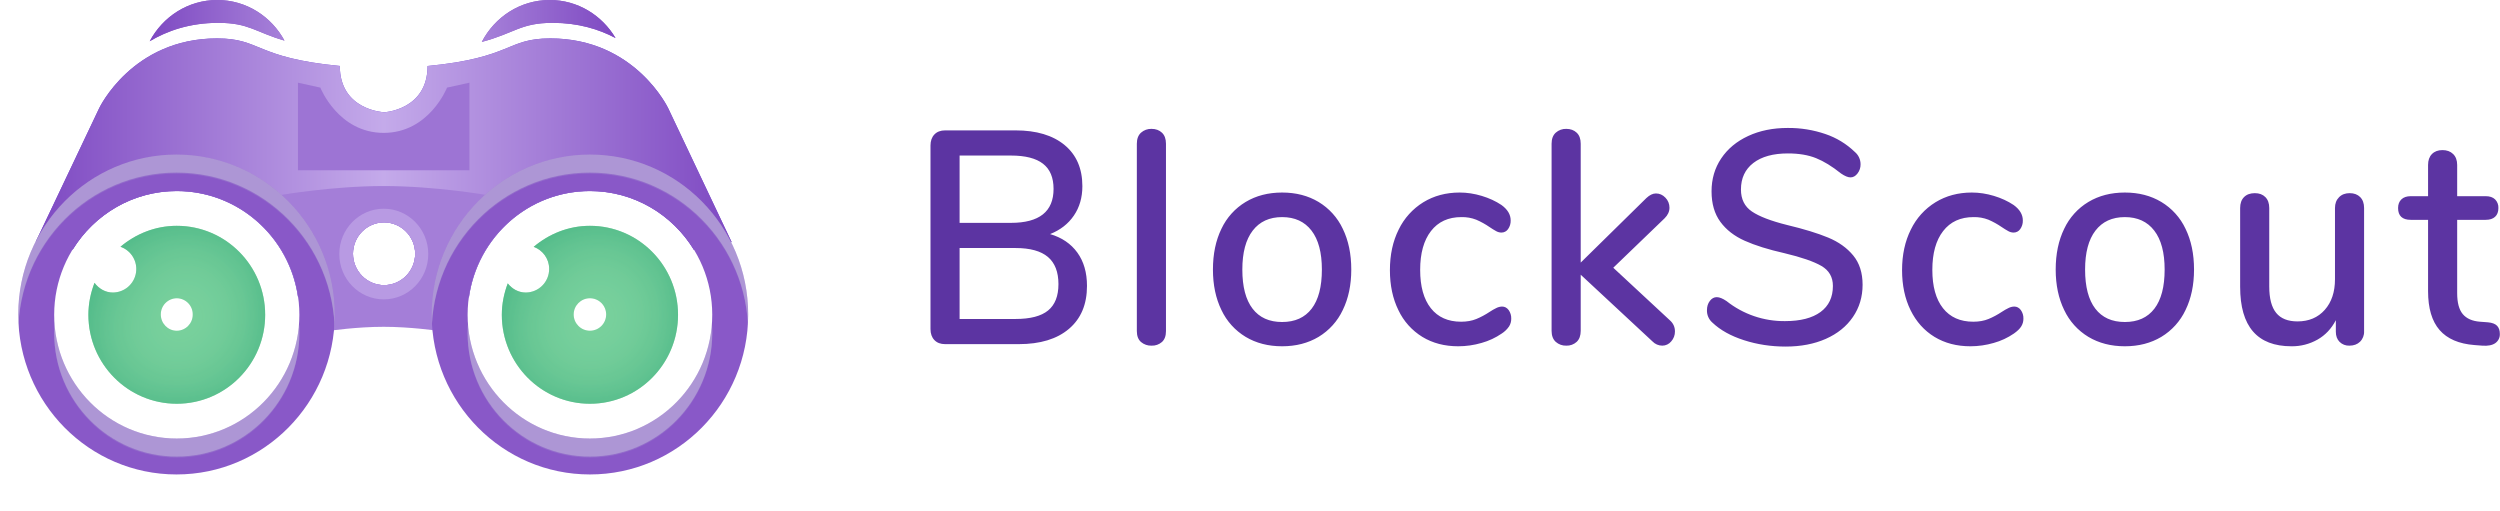
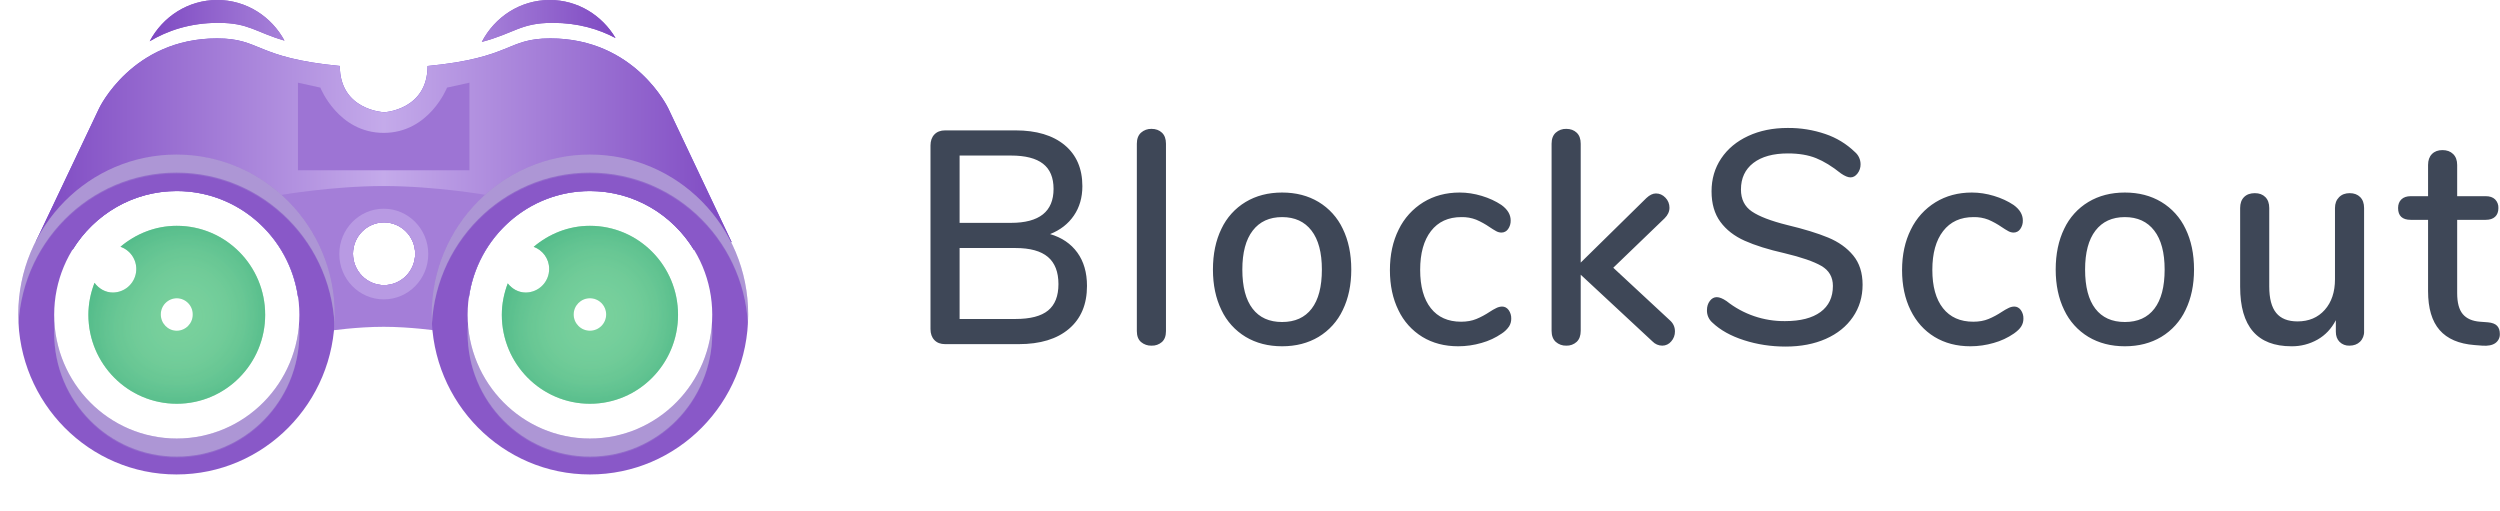
<svg xmlns="http://www.w3.org/2000/svg" height="28" width="137">
  <linearGradient id="a" x1="0%" y1="0%" y2="0%">
    <stop offset="0" stop-color="#7e49c2" />
    <stop offset=".5" stop-color="#c4aaea" />
    <stop offset="1" stop-color="#7e49c2" />
  </linearGradient>
  <filter id="b">
    <feOffset dy="1" in="SourceAlpha" />
    <feGaussianBlur result="blurOut" />
    <feFlood flood-color="#f6f6f6" result="floodOut" />
    <feComposite in="floodOut" in2="blurOut" operator="out" result="compOut" />
    <feComposite in="compOut" in2="SourceAlpha" operator="in" />
    <feComponentTransfer>
      <feFuncA slope=".25" type="linear" />
    </feComponentTransfer>
    <feBlend in2="SourceGraphic" />
  </filter>
  <filter id="c">
    <feOffset in="SourceAlpha" />
    <feGaussianBlur result="blurOut" stdDeviation="2.236" />
    <feFlood flood-color="#35b080" result="floodOut" />
    <feComposite in="floodOut" in2="blurOut" operator="out" result="compOut" />
    <feComposite in="compOut" in2="SourceAlpha" operator="in" />
    <feComponentTransfer>
      <feFuncA type="linear" />
    </feComponentTransfer>
    <feBlend in2="SourceGraphic" />
  </filter>
  <filter id="d">
    <feOffset dy="1" in="SourceAlpha" />
    <feGaussianBlur result="blurOut" />
    <feFlood flood-color="#f6f6f6" result="floodOut" />
    <feComposite in="floodOut" in2="blurOut" operator="out" result="compOut" />
    <feComposite in="compOut" in2="SourceAlpha" operator="in" />
    <feComponentTransfer>
      <feFuncA slope=".25" type="linear" />
    </feComponentTransfer>
    <feBlend in2="SourceGraphic" />
  </filter>
  <filter id="e">
    <feOffset in="SourceAlpha" />
    <feGaussianBlur result="blurOut" stdDeviation="2.236" />
    <feFlood flood-color="#35b080" result="floodOut" />
    <feComposite in="floodOut" in2="blurOut" operator="out" result="compOut" />
    <feComposite in="compOut" in2="SourceAlpha" operator="in" />
    <feComponentTransfer>
      <feFuncA type="linear" />
    </feComponentTransfer>
    <feBlend in2="SourceGraphic" />
  </filter>
  <path d="m30.285 1.252c-1.758 0-2.069.563-3.882 1.045.706-1.36 2.099-2.297 3.722-2.297 1.539 0 2.871.842 3.608 2.086-.913-.485-2.05-.834-3.448-.834zm-22.081 1.008c.712-1.339 2.093-2.26 3.702-2.26 1.595 0 2.967.906 3.684 2.226-1.596-.464-1.952-.974-3.626-.974-1.562 0-2.798.435-3.76 1.008z" fill="#8957c8" fill-rule="evenodd" />
  <path d="m30.285 1.252c-1.758 0-2.069.563-3.882 1.045.706-1.36 2.099-2.297 3.722-2.297 1.539 0 2.871.842 3.608 2.086-.913-.485-2.05-.834-3.448-.834zm-22.081 1.008c.712-1.339 2.093-2.26 3.702-2.26 1.595 0 2.967.906 3.684 2.226-1.596-.464-1.952-.974-3.626-.974-1.562 0-2.798.435-3.76 1.008z" fill="url(#a)" />
  <path d="m38.029 13.695c-1.181-1.933-3.289-3.226-5.701-3.226-3.376 0-6.161 2.527-6.627 5.812l-4.674.98v-.027l-4.702-.984c-.48-3.27-3.264-5.781-6.638-5.781-2.405 0-4.51 1.28-5.697 3.199l-2.029-.425 3.472-7.309s1.804-3.83 6.462-3.83c2.416 0 2.076 1.063 6.728 1.51 0 2.421 2.404 2.535 2.404 2.535v.008s2.403-.115 2.403-2.54c4.653-.448 4.312-1.513 6.729-1.513 4.658 0 6.462 3.836 6.462 3.836l3.471 7.323zm-16.982-1.508c-.941 0-1.703.77-1.703 1.719s.762 1.719 1.703 1.719c.94 0 1.703-.77 1.703-1.719s-.763-1.719-1.703-1.719z" fill="#704ad5" fill-rule="evenodd" />
  <path d="m38.029 13.695c-1.181-1.933-3.289-3.226-5.701-3.226-3.376 0-6.161 2.527-6.627 5.812l-4.674.98v-.027l-4.702-.984c-.48-3.27-3.264-5.781-6.638-5.781-2.405 0-4.51 1.28-5.697 3.199l-2.029-.425 3.472-7.309s1.804-3.83 6.462-3.83c2.416 0 2.076 1.063 6.728 1.51 0 2.421 2.404 2.535 2.404 2.535v.008s2.403-.115 2.403-2.54c4.653-.448 4.312-1.513 6.729-1.513 4.658 0 6.462 3.836 6.462 3.836l3.471 7.323zm-16.982-1.508c-.941 0-1.703.77-1.703 1.719s.762 1.719 1.703 1.719c.94 0 1.703-.77 1.703-1.719s-.763-1.719-1.703-1.719z" fill="url(#a)" />
  <g fill-rule="evenodd">
    <path d="m23.964 18.124s-1.477-.215-2.937-.215c-1.477 0-2.938.215-2.938.215l-2.67-7.443s2.8-.486 5.608-.486c2.799 0 5.607.486 5.607.486zm-2.917-5.937c-.941 0-1.703.77-1.703 1.719s.762 1.719 1.703 1.719c.94 0 1.703-.77 1.703-1.719s-.763-1.719-1.703-1.719z" fill="#a47ed8" />
    <path d="m21.031 16.406c-1.346 0-2.437-1.112-2.437-2.484s1.091-2.484 2.437-2.484 2.438 1.112 2.438 2.484-1.092 2.484-2.438 2.484zm.016-4.219c-.941 0-1.703.77-1.703 1.719s.762 1.719 1.703 1.719c.94 0 1.703-.77 1.703-1.719s-.763-1.719-1.703-1.719z" fill="#b89ae3" />
    <path d="m16.327 4.531v4.801h9.399v-4.801l-1.228.27s-.976 2.481-3.471 2.481c-2.496 0-3.472-2.481-3.472-2.481z" fill="#9d74d4" />
    <path d="m32.328 26c-4.789 0-8.672-3.925-8.672-8.766s3.883-8.765 8.672-8.765 8.672 3.924 8.672 8.765-3.883 8.766-8.672 8.766zm0-15.531c-3.702 0-6.703 3.036-6.703 6.781s3.001 6.781 6.703 6.781 6.703-3.036 6.703-6.781-3.001-6.781-6.703-6.781z" fill="#8958c8" filter="url(#b)" />
    <path d="m32.328 22.125c-2.666 0-4.828-2.183-4.828-4.875 0-.608.124-1.184.325-1.721.235.299.581.502.987.502a1.29 1.29 0 0 0 1.282-1.297c0-.56-.356-1.027-.848-1.208.838-.708 1.904-1.151 3.082-1.151 2.667 0 4.828 2.183 4.828 4.875s-2.161 4.875-4.828 4.875zm0-5.781a.89.89 0 1 0 -.001 1.78.89.89 0 0 0 .001-1.78z" fill="#80d6a1" filter="url(#c)" />
    <path d="m9.672 26c-4.789 0-8.672-3.925-8.672-8.766s3.883-8.765 8.672-8.765 8.672 3.924 8.672 8.765-3.883 8.766-8.672 8.766zm.015-15.531c-3.71 0-6.718 3.036-6.718 6.781s3.008 6.781 6.718 6.781c3.711 0 6.719-3.036 6.719-6.781s-3.008-6.781-6.719-6.781z" fill="#8958c8" filter="url(#d)" />
    <path d="m9.687 22.125c-2.675 0-4.843-2.183-4.843-4.875 0-.619.126-1.207.335-1.752.234.316.589.533 1.008.533a1.29 1.29 0 0 0 .414-2.509c.84-.706 1.907-1.147 3.086-1.147 2.676 0 4.844 2.183 4.844 4.875s-2.168 4.875-4.844 4.875zm0-5.781a.882.882 0 0 0 -.875.89c0 .492.392.891.875.891a.883.883 0 0 0 .875-.891.882.882 0 0 0 -.875-.89z" fill="#80d6a1" filter="url(#e)" />
-     <path d="m136.217 12.047h-1.564v4.021c0 .521.103.903.308 1.146.206.244.519.383.94.416l.442.033c.232.022.398.086.498.191.1.106.15.252.15.44a.584.584 0 0 1 -.245.507c-.163.117-.403.164-.719.141l-.426-.033c-.853-.066-1.49-.34-1.911-.822s-.632-1.194-.632-2.135v-3.905h-.948c-.463 0-.695-.216-.695-.648 0-.2.061-.357.182-.474.121-.116.292-.174.513-.174h.948v-1.712c0-.254.071-.454.213-.598s.334-.216.577-.216c.242 0 .437.072.584.216.148.144.221.344.221.598v1.712h1.564c.221 0 .392.058.513.174a.628.628 0 0 1 .182.474c0 .21-.061.371-.182.482s-.292.166-.513.166zm-7.471 6.895a.723.723 0 0 1 -.537-.207c-.137-.139-.205-.324-.205-.557v-.631c-.242.465-.576.82-1.003 1.063a2.825 2.825 0 0 1 -1.429.366c-1.875 0-2.812-1.086-2.812-3.257v-4.32c0-.255.071-.454.213-.598.143-.144.34-.216.593-.216.242 0 .434.072.576.216s.213.343.213.598v4.303c0 .654.127 1.136.38 1.446.252.31.642.465 1.168.465.621 0 1.119-.21 1.493-.631s.561-.981.561-1.678v-3.905c0-.244.073-.44.221-.59.147-.15.342-.224.584-.224s.434.072.577.216c.142.144.213.343.213.598v6.763a.753.753 0 0 1 -.221.564c-.148.144-.343.216-.585.216zm-10.306-.481c-.574.343-1.239.515-1.998.515-.758 0-1.424-.172-1.998-.515a3.406 3.406 0 0 1 -1.326-1.471c-.311-.637-.466-1.376-.466-2.218 0-.853.155-1.598.466-2.235a3.397 3.397 0 0 1 1.326-1.47c.574-.344 1.24-.516 1.998-.516.759 0 1.424.172 1.998.516a3.406 3.406 0 0 1 1.327 1.47c.311.637.466 1.382.466 2.235 0 .842-.155 1.581-.466 2.218a3.414 3.414 0 0 1 -1.327 1.471zm-.387-5.824c-.379-.493-.916-.74-1.611-.74s-1.232.247-1.611.74-.568 1.204-.568 2.135c0 .942.187 1.656.56 2.143.374.488.914.731 1.619.731.706 0 1.245-.243 1.619-.731.374-.487.561-1.201.561-2.143 0-.931-.189-1.642-.569-2.135zm-9.918 4.993c.316 0 .594-.05.837-.15.242-.099.489-.232.742-.399a2.94 2.94 0 0 1 .348-.199.744.744 0 0 1 .316-.083c.147 0 .268.064.363.191a.77.77 0 0 1 .142.474c0 .155-.04.296-.119.423-.078.128-.213.258-.402.391a3.697 3.697 0 0 1 -1.106.515 4.577 4.577 0 0 1 -1.279.183c-.748 0-1.403-.172-1.967-.515-.563-.344-1-.831-1.311-1.463-.31-.631-.466-1.362-.466-2.193 0-.842.161-1.584.482-2.226a3.587 3.587 0 0 1 1.351-1.496c.579-.354 1.242-.532 1.99-.532.4 0 .803.061 1.208.183s.766.288 1.082.499c.337.244.505.526.505.847a.77.77 0 0 1 -.142.474.436.436 0 0 1 -.363.191.6.6 0 0 1 -.284-.075 4.299 4.299 0 0 1 -.364-.224 4.29 4.29 0 0 0 -.734-.407 2.12 2.12 0 0 0 -.814-.142c-.716 0-1.271.255-1.666.765-.395.509-.592 1.218-.592 2.127 0 .908.195 1.609.584 2.101.39.493.943.74 1.659.74zm-10.204-5.301c.927.222 1.677.452 2.251.69s1.032.565 1.374.98c.342.416.514.95.514 1.604 0 .664-.177 1.254-.53 1.769-.352.515-.847.914-1.484 1.197-.637.282-1.372.423-2.204.423-.8 0-1.561-.116-2.282-.349-.721-.232-1.298-.553-1.729-.963a.867.867 0 0 1 -.3-.682c0-.199.052-.368.157-.506.106-.139.232-.208.38-.208.147 0 .326.072.537.216a5.07 5.07 0 0 0 3.206 1.097c.842 0 1.49-.167 1.943-.499.452-.332.679-.808.679-1.429 0-.487-.211-.853-.632-1.097-.421-.243-1.095-.476-2.022-.697-.884-.2-1.611-.427-2.179-.682-.569-.254-1.014-.6-1.335-1.038s-.482-.994-.482-1.67.176-1.277.529-1.803.845-.936 1.477-1.229c.632-.294 1.353-.441 2.164-.441a6.2 6.2 0 0 1 2.069.333 4.298 4.298 0 0 1 1.611.98.88.88 0 0 1 .316.681.794.794 0 0 1 -.166.499c-.11.144-.239.216-.387.216-.137 0-.31-.072-.521-.216-.484-.388-.94-.668-1.366-.839-.427-.172-.94-.258-1.54-.258-.811 0-1.443.175-1.896.523-.452.349-.679.834-.679 1.454 0 .532.2.934.6 1.205.401.272 1.043.518 1.927.739zm-6.839 6.613a.747.747 0 0 1 -.537-.232l-3.932-3.656v3.074c0 .266-.074.468-.222.607a.798.798 0 0 1 -.568.207.829.829 0 0 1 -.577-.207c-.152-.139-.229-.341-.229-.607v-10.252c0-.266.077-.468.229-.606a.825.825 0 0 1 .577-.208c.231 0 .421.069.568.208.148.138.222.34.222.606v6.514l3.601-3.539c.179-.167.352-.25.521-.25.2 0 .374.078.521.233a.771.771 0 0 1 .221.548c0 .211-.089.405-.268.582l-2.812 2.708 3.096 2.875c.19.166.284.371.284.615a.8.8 0 0 1 -.205.548.632.632 0 0 1 -.49.232zm-11.024-1.312c.316 0 .595-.05.837-.15.242-.099.49-.232.742-.399a2.94 2.94 0 0 1 .348-.199.748.748 0 0 1 .316-.083c.147 0 .268.064.363.191a.77.77 0 0 1 .142.474.784.784 0 0 1 -.118.423 1.422 1.422 0 0 1 -.403.391 3.697 3.697 0 0 1 -1.106.515 4.572 4.572 0 0 1 -1.279.183c-.748 0-1.403-.172-1.966-.515a3.444 3.444 0 0 1 -1.311-1.463c-.311-.631-.466-1.362-.466-2.193 0-.842.16-1.584.481-2.226a3.6 3.6 0 0 1 1.351-1.496c.579-.354 1.242-.532 1.99-.532.4 0 .803.061 1.208.183.406.122.766.288 1.082.499.337.244.506.526.506.847a.777.777 0 0 1 -.142.474.436.436 0 0 1 -.364.191.603.603 0 0 1 -.284-.075 4.153 4.153 0 0 1 -.363-.224 4.295 4.295 0 0 0 -.735-.407 2.112 2.112 0 0 0 -.813-.142c-.716 0-1.272.255-1.667.765-.394.509-.592 1.218-.592 2.127 0 .908.195 1.609.585 2.101.389.493.942.74 1.658.74zm-7.81.831c-.574.343-1.24.515-1.998.515-.759 0-1.425-.172-1.998-.515a3.408 3.408 0 0 1 -1.327-1.471c-.311-.637-.466-1.376-.466-2.218 0-.853.155-1.598.466-2.235a3.4 3.4 0 0 1 1.327-1.47c.573-.344 1.239-.516 1.998-.516.758 0 1.424.172 1.998.516a3.404 3.404 0 0 1 1.326 1.47c.311.637.466 1.382.466 2.235 0 .842-.155 1.581-.466 2.218a3.412 3.412 0 0 1 -1.326 1.471zm-.387-5.824c-.379-.493-.916-.74-1.611-.74s-1.232.247-1.611.74-.569 1.204-.569 2.135c0 .942.187 1.656.561 2.143.373.488.913.731 1.619.731.705 0 1.245-.243 1.619-.731.373-.487.56-1.201.56-2.143 0-.931-.189-1.642-.568-2.135zm-8.766 6.305a.847.847 0 0 1 -.577-.199c-.152-.133-.229-.332-.229-.598v-10.269c0-.266.077-.468.229-.606a.825.825 0 0 1 .577-.208c.231 0 .421.069.568.208.148.138.222.34.222.606v10.269c0 .266-.074.465-.222.598a.815.815 0 0 1 -.568.199zm-3.538-3.273c0 1.008-.329 1.792-.987 2.351-.658.56-1.577.839-2.756.839h-4.028c-.253 0-.45-.074-.592-.224-.142-.149-.213-.351-.213-.606v-10.053c0-.255.071-.457.213-.606.142-.15.339-.225.592-.225h3.854c1.147 0 2.045.269 2.693.806.647.538.971 1.288.971 2.252 0 .62-.155 1.157-.466 1.611-.31.455-.745.792-1.303 1.014.642.188 1.14.526 1.493 1.013.353.488.529 1.097.529 1.828zm-1.832-5.317c0-.62-.192-1.08-.577-1.379-.384-.299-.971-.449-1.761-.449h-2.811v3.689h2.811c1.558 0 2.338-.62 2.338-1.861zm-.308 3.73c-.385-.326-.977-.49-1.777-.49h-3.064v3.888h3.064c.811 0 1.406-.155 1.785-.465s.568-.792.568-1.446c0-.664-.192-1.16-.576-1.487z" fill="#5c34a2" />
+     <path d="m136.217 12.047h-1.564v4.021c0 .521.103.903.308 1.146.206.244.519.383.94.416l.442.033c.232.022.398.086.498.191.1.106.15.252.15.44a.584.584 0 0 1 -.245.507c-.163.117-.403.164-.719.141l-.426-.033c-.853-.066-1.49-.34-1.911-.822s-.632-1.194-.632-2.135v-3.905h-.948c-.463 0-.695-.216-.695-.648 0-.2.061-.357.182-.474.121-.116.292-.174.513-.174h.948v-1.712c0-.254.071-.454.213-.598s.334-.216.577-.216c.242 0 .437.072.584.216.148.144.221.344.221.598v1.712h1.564c.221 0 .392.058.513.174a.628.628 0 0 1 .182.474c0 .21-.061.371-.182.482s-.292.166-.513.166zm-7.471 6.895a.723.723 0 0 1 -.537-.207c-.137-.139-.205-.324-.205-.557v-.631c-.242.465-.576.82-1.003 1.063a2.825 2.825 0 0 1 -1.429.366c-1.875 0-2.812-1.086-2.812-3.257v-4.32c0-.255.071-.454.213-.598.143-.144.34-.216.593-.216.242 0 .434.072.576.216s.213.343.213.598v4.303c0 .654.127 1.136.38 1.446.252.31.642.465 1.168.465.621 0 1.119-.21 1.493-.631s.561-.981.561-1.678v-3.905c0-.244.073-.44.221-.59.147-.15.342-.224.584-.224s.434.072.577.216c.142.144.213.343.213.598v6.763a.753.753 0 0 1 -.221.564c-.148.144-.343.216-.585.216zm-10.306-.481c-.574.343-1.239.515-1.998.515-.758 0-1.424-.172-1.998-.515a3.406 3.406 0 0 1 -1.326-1.471c-.311-.637-.466-1.376-.466-2.218 0-.853.155-1.598.466-2.235a3.397 3.397 0 0 1 1.326-1.47c.574-.344 1.24-.516 1.998-.516.759 0 1.424.172 1.998.516a3.406 3.406 0 0 1 1.327 1.47c.311.637.466 1.382.466 2.235 0 .842-.155 1.581-.466 2.218a3.414 3.414 0 0 1 -1.327 1.471zm-.387-5.824c-.379-.493-.916-.74-1.611-.74s-1.232.247-1.611.74-.568 1.204-.568 2.135c0 .942.187 1.656.56 2.143.374.488.914.731 1.619.731.706 0 1.245-.243 1.619-.731.374-.487.561-1.201.561-2.143 0-.931-.189-1.642-.569-2.135zm-9.918 4.993c.316 0 .594-.05.837-.15.242-.099.489-.232.742-.399a2.94 2.94 0 0 1 .348-.199.744.744 0 0 1 .316-.083c.147 0 .268.064.363.191a.77.77 0 0 1 .142.474c0 .155-.04.296-.119.423-.078.128-.213.258-.402.391a3.697 3.697 0 0 1 -1.106.515 4.577 4.577 0 0 1 -1.279.183c-.748 0-1.403-.172-1.967-.515-.563-.344-1-.831-1.311-1.463-.31-.631-.466-1.362-.466-2.193 0-.842.161-1.584.482-2.226a3.587 3.587 0 0 1 1.351-1.496c.579-.354 1.242-.532 1.99-.532.4 0 .803.061 1.208.183s.766.288 1.082.499c.337.244.505.526.505.847a.77.77 0 0 1 -.142.474.436.436 0 0 1 -.363.191.6.6 0 0 1 -.284-.075 4.299 4.299 0 0 1 -.364-.224 4.29 4.29 0 0 0 -.734-.407 2.12 2.12 0 0 0 -.814-.142c-.716 0-1.271.255-1.666.765-.395.509-.592 1.218-.592 2.127 0 .908.195 1.609.584 2.101.39.493.943.74 1.659.74zm-10.204-5.301c.927.222 1.677.452 2.251.69s1.032.565 1.374.98c.342.416.514.95.514 1.604 0 .664-.177 1.254-.53 1.769-.352.515-.847.914-1.484 1.197-.637.282-1.372.423-2.204.423-.8 0-1.561-.116-2.282-.349-.721-.232-1.298-.553-1.729-.963a.867.867 0 0 1 -.3-.682c0-.199.052-.368.157-.506.106-.139.232-.208.38-.208.147 0 .326.072.537.216a5.07 5.07 0 0 0 3.206 1.097c.842 0 1.49-.167 1.943-.499.452-.332.679-.808.679-1.429 0-.487-.211-.853-.632-1.097-.421-.243-1.095-.476-2.022-.697-.884-.2-1.611-.427-2.179-.682-.569-.254-1.014-.6-1.335-1.038s-.482-.994-.482-1.67.176-1.277.529-1.803.845-.936 1.477-1.229c.632-.294 1.353-.441 2.164-.441a6.2 6.2 0 0 1 2.069.333 4.298 4.298 0 0 1 1.611.98.88.88 0 0 1 .316.681.794.794 0 0 1 -.166.499c-.11.144-.239.216-.387.216-.137 0-.31-.072-.521-.216-.484-.388-.94-.668-1.366-.839-.427-.172-.94-.258-1.54-.258-.811 0-1.443.175-1.896.523-.452.349-.679.834-.679 1.454 0 .532.2.934.6 1.205.401.272 1.043.518 1.927.739zm-6.839 6.613a.747.747 0 0 1 -.537-.232l-3.932-3.656v3.074c0 .266-.074.468-.222.607a.798.798 0 0 1 -.568.207.829.829 0 0 1 -.577-.207c-.152-.139-.229-.341-.229-.607v-10.252c0-.266.077-.468.229-.606a.825.825 0 0 1 .577-.208c.231 0 .421.069.568.208.148.138.222.34.222.606v6.514l3.601-3.539c.179-.167.352-.25.521-.25.2 0 .374.078.521.233a.771.771 0 0 1 .221.548c0 .211-.089.405-.268.582l-2.812 2.708 3.096 2.875c.19.166.284.371.284.615a.8.8 0 0 1 -.205.548.632.632 0 0 1 -.49.232zm-11.024-1.312c.316 0 .595-.05.837-.15.242-.099.49-.232.742-.399a2.94 2.94 0 0 1 .348-.199.748.748 0 0 1 .316-.083c.147 0 .268.064.363.191a.77.77 0 0 1 .142.474.784.784 0 0 1 -.118.423 1.422 1.422 0 0 1 -.403.391 3.697 3.697 0 0 1 -1.106.515 4.572 4.572 0 0 1 -1.279.183c-.748 0-1.403-.172-1.966-.515a3.444 3.444 0 0 1 -1.311-1.463c-.311-.631-.466-1.362-.466-2.193 0-.842.16-1.584.481-2.226a3.6 3.6 0 0 1 1.351-1.496c.579-.354 1.242-.532 1.99-.532.4 0 .803.061 1.208.183.406.122.766.288 1.082.499.337.244.506.526.506.847a.777.777 0 0 1 -.142.474.436.436 0 0 1 -.364.191.603.603 0 0 1 -.284-.075 4.153 4.153 0 0 1 -.363-.224 4.295 4.295 0 0 0 -.735-.407 2.112 2.112 0 0 0 -.813-.142c-.716 0-1.272.255-1.667.765-.394.509-.592 1.218-.592 2.127 0 .908.195 1.609.585 2.101.389.493.942.74 1.658.74zm-7.81.831c-.574.343-1.24.515-1.998.515-.759 0-1.425-.172-1.998-.515a3.408 3.408 0 0 1 -1.327-1.471c-.311-.637-.466-1.376-.466-2.218 0-.853.155-1.598.466-2.235a3.4 3.4 0 0 1 1.327-1.47c.573-.344 1.239-.516 1.998-.516.758 0 1.424.172 1.998.516a3.404 3.404 0 0 1 1.326 1.47c.311.637.466 1.382.466 2.235 0 .842-.155 1.581-.466 2.218a3.412 3.412 0 0 1 -1.326 1.471zm-.387-5.824c-.379-.493-.916-.74-1.611-.74s-1.232.247-1.611.74-.569 1.204-.569 2.135c0 .942.187 1.656.561 2.143.373.488.913.731 1.619.731.705 0 1.245-.243 1.619-.731.373-.487.56-1.201.56-2.143 0-.931-.189-1.642-.568-2.135zm-8.766 6.305a.847.847 0 0 1 -.577-.199c-.152-.133-.229-.332-.229-.598v-10.269c0-.266.077-.468.229-.606a.825.825 0 0 1 .577-.208c.231 0 .421.069.568.208.148.138.222.34.222.606v10.269c0 .266-.074.465-.222.598a.815.815 0 0 1 -.568.199zm-3.538-3.273c0 1.008-.329 1.792-.987 2.351-.658.56-1.577.839-2.756.839h-4.028c-.253 0-.45-.074-.592-.224-.142-.149-.213-.351-.213-.606v-10.053c0-.255.071-.457.213-.606.142-.15.339-.225.592-.225h3.854c1.147 0 2.045.269 2.693.806.647.538.971 1.288.971 2.252 0 .62-.155 1.157-.466 1.611-.31.455-.745.792-1.303 1.014.642.188 1.14.526 1.493 1.013.353.488.529 1.097.529 1.828zm-1.832-5.317c0-.62-.192-1.08-.577-1.379-.384-.299-.971-.449-1.761-.449h-2.811v3.689h2.811c1.558 0 2.338-.62 2.338-1.861zm-.308 3.73c-.385-.326-.977-.49-1.777-.49h-3.064v3.888h3.064c.811 0 1.406-.155 1.785-.465s.568-.792.568-1.446c0-.664-.192-1.16-.576-1.487z" fill="#3e4757" />
  </g>
</svg>
